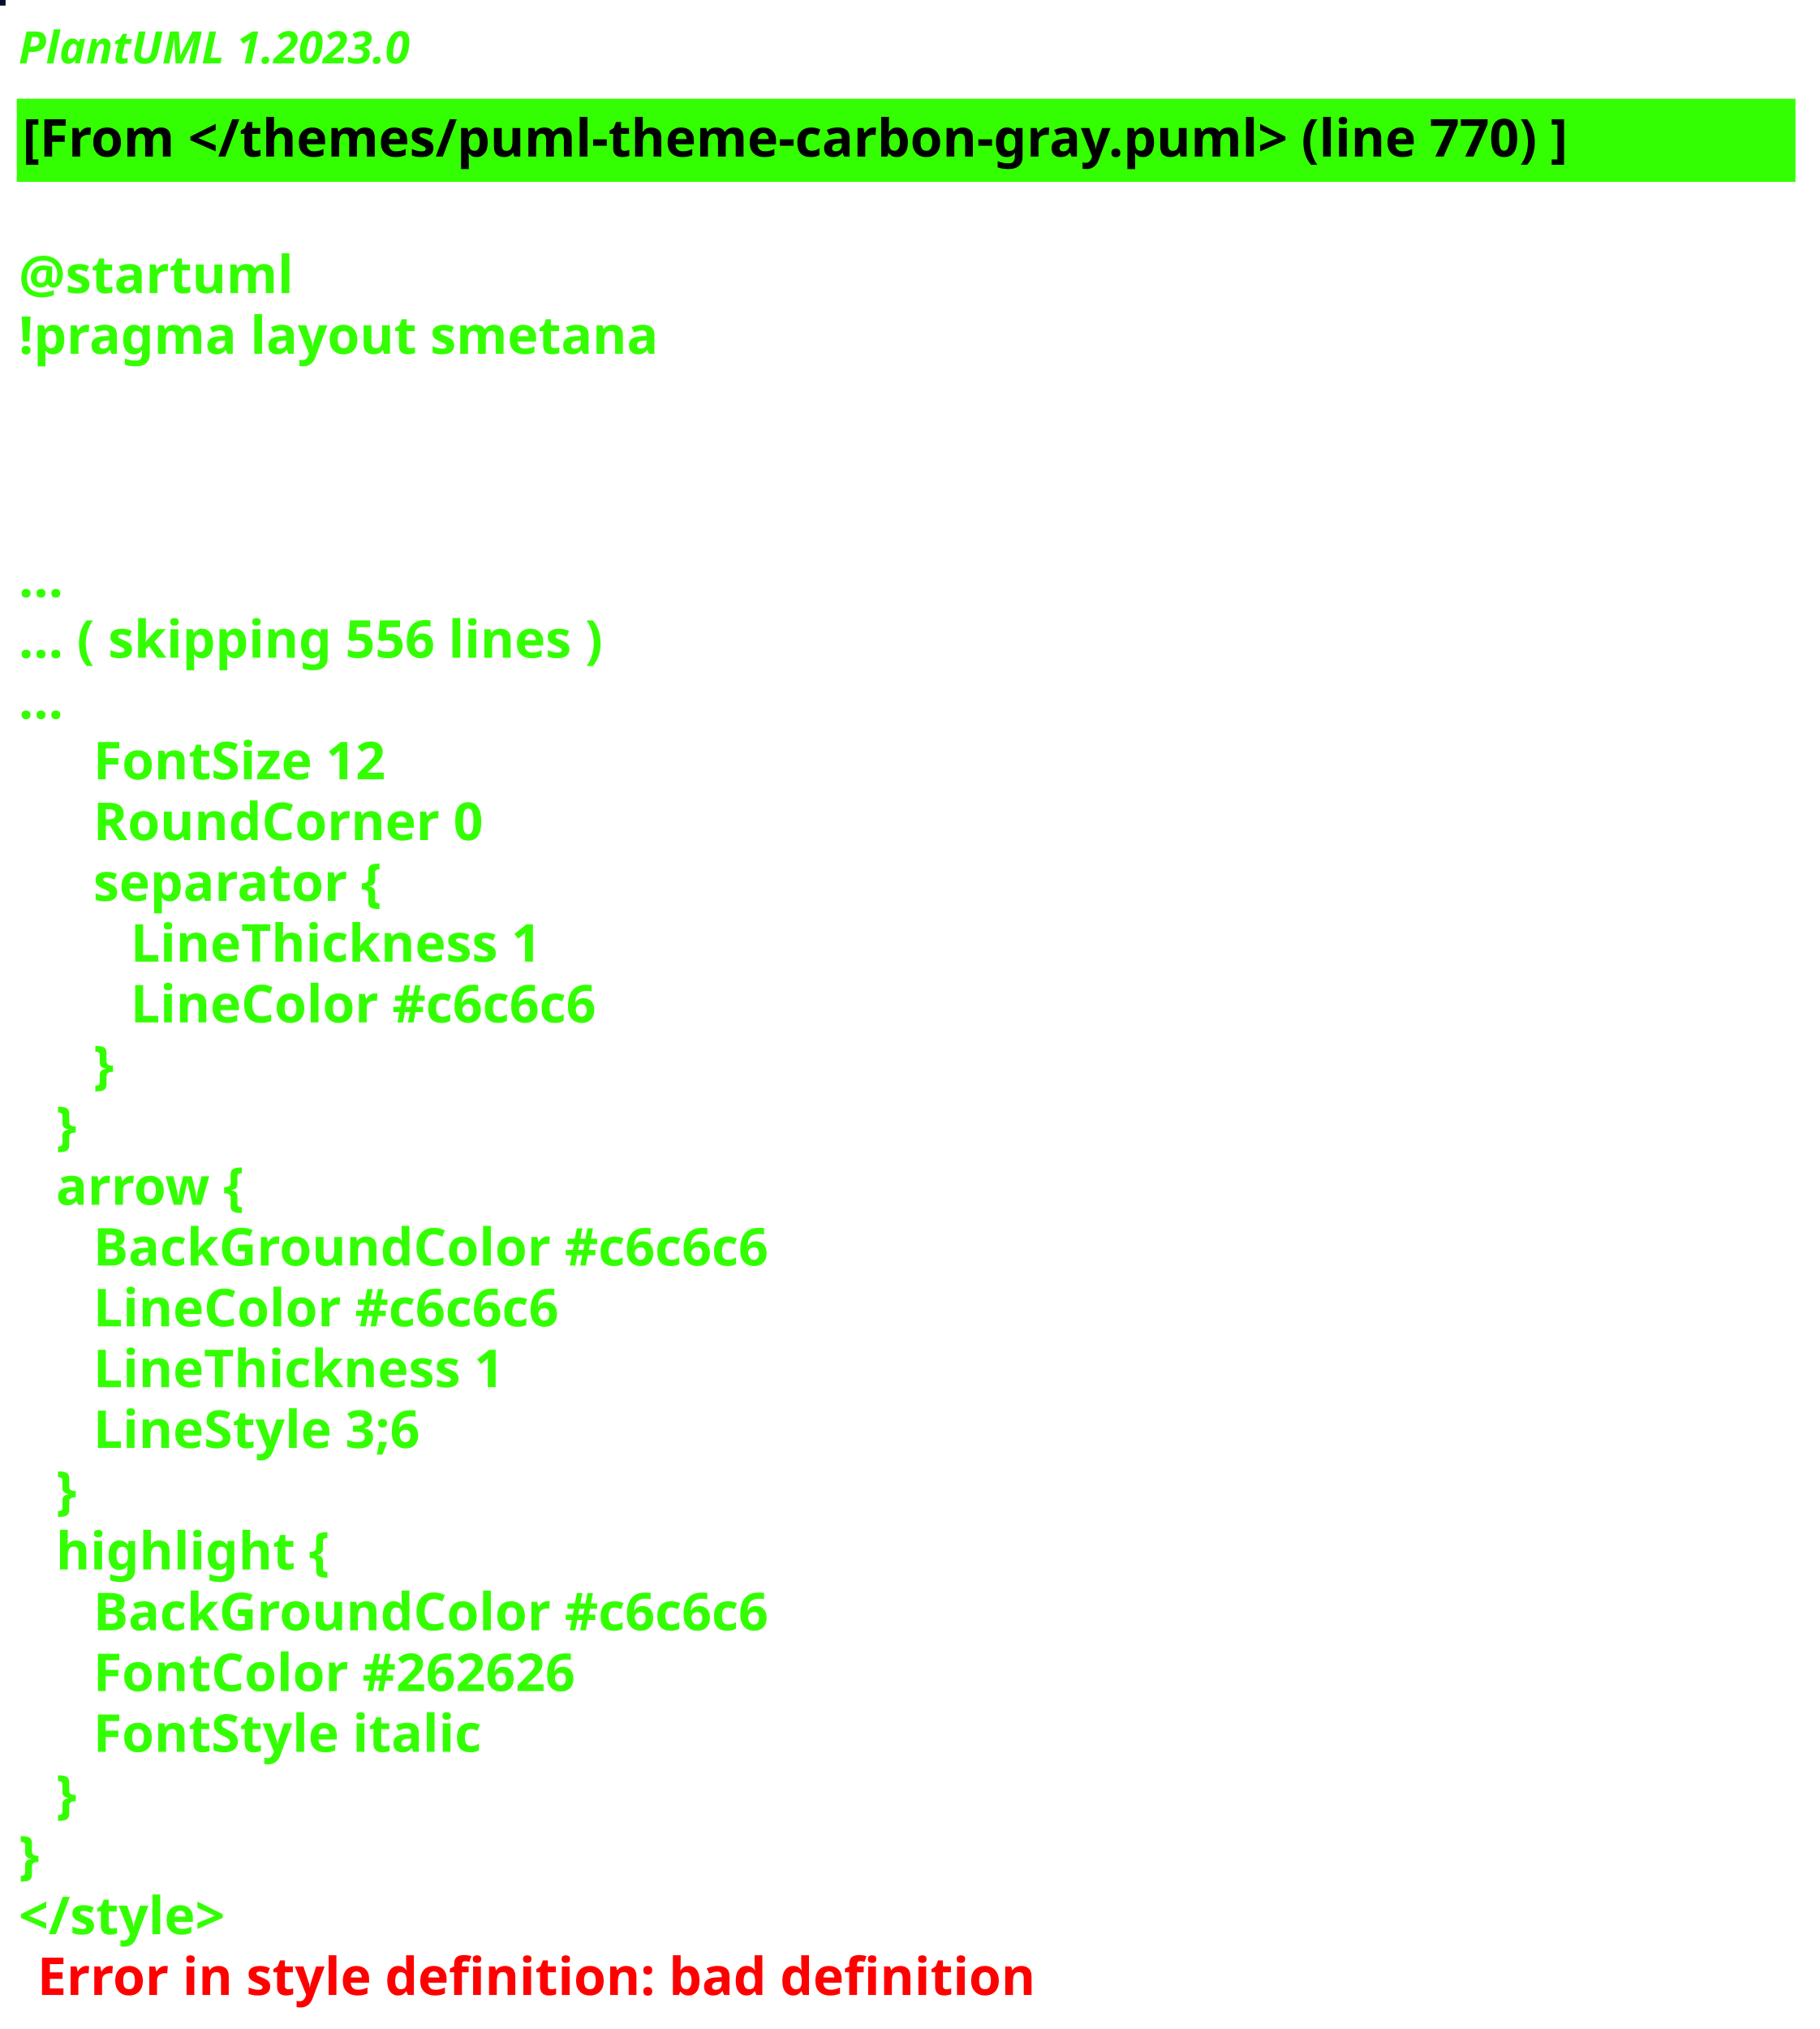
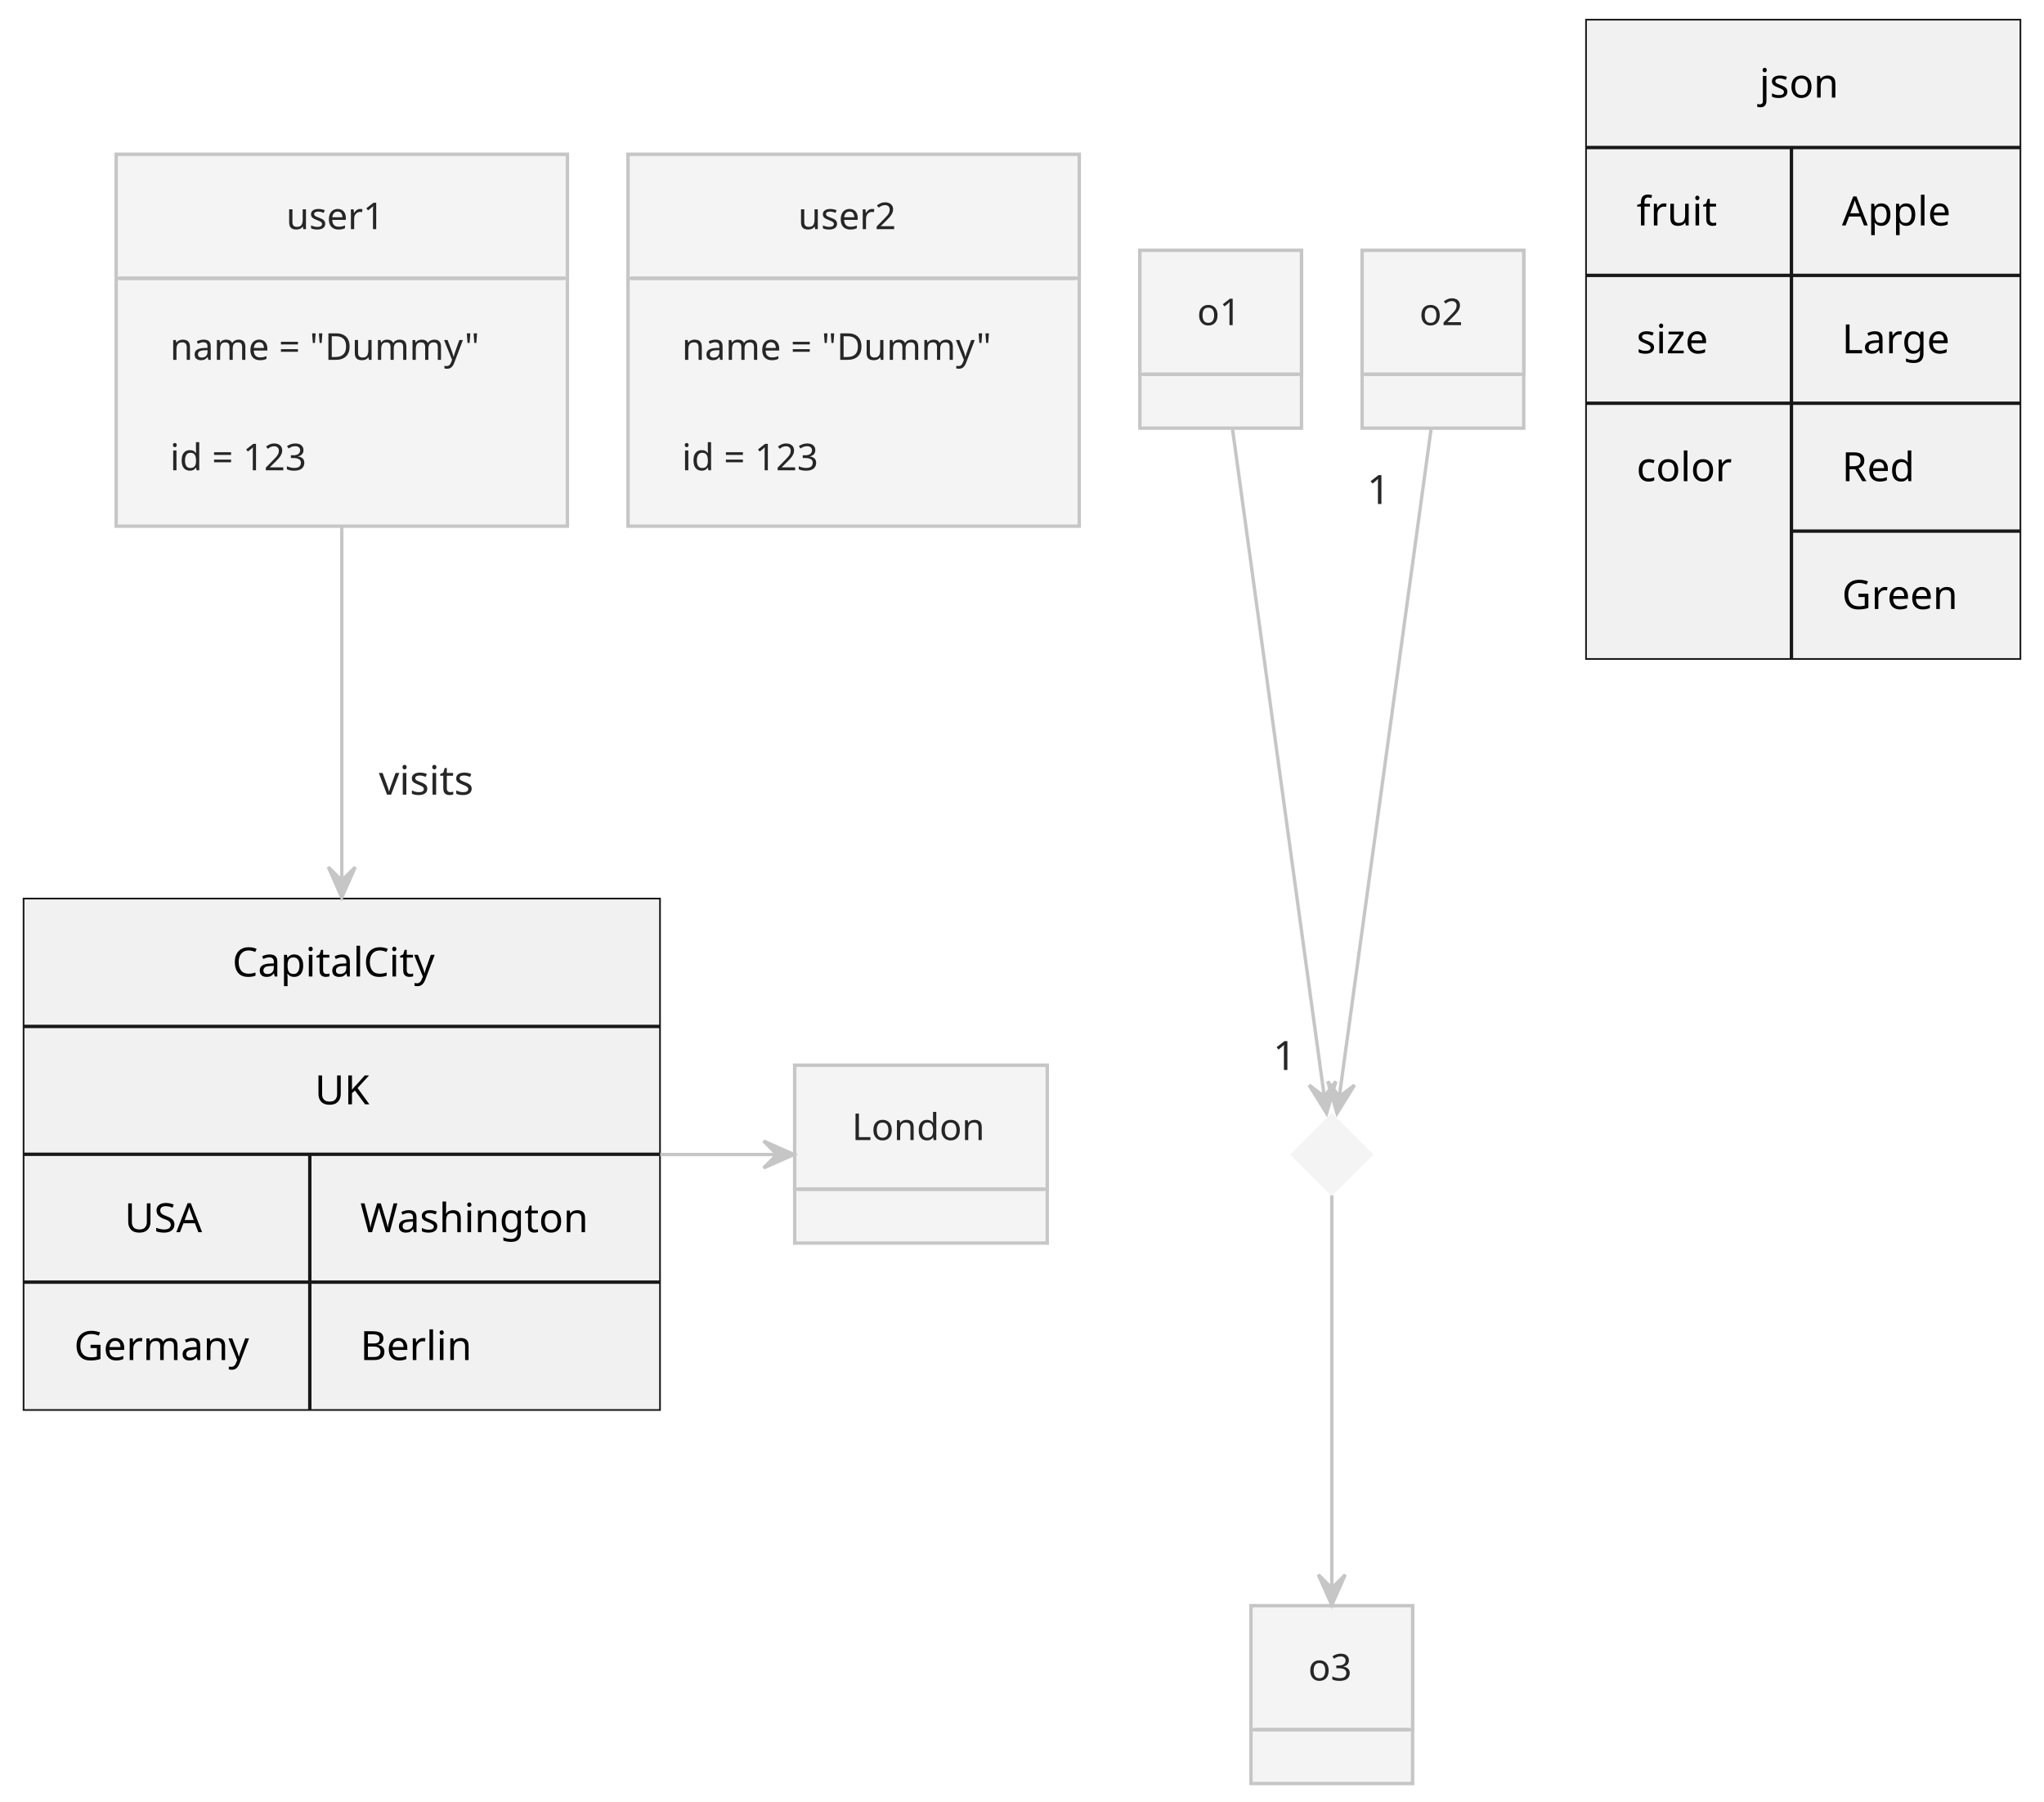
- <svg xmlns="http://www.w3.org/2000/svg" contentStyleType="text/css" height="544px" preserveAspectRatio="none" style="width:488px;height:544px;background:#000000;" version="1.1" viewBox="0 0 488 544" width="488px" zoomAndPan="magnify">
-   <defs />
+ <svg xmlns="http://www.w3.org/2000/svg" contentStyleType="text/css" height="535px" preserveAspectRatio="none" style="width:607px;height:535px;" version="1.1" viewBox="0 0 607 535" width="607px" zoomAndPan="magnify">
+   <defs>
+     <linearGradient id="gudxm9bj57b100" x1="50%" x2="50%" y1="0%" y2="100%">
+       <stop offset="0%" stop-color="#F4F4F4" />
+       <stop offset="100%" stop-color="#F4F4F4" />
+     </linearGradient>
+   </defs>
  <g>
-     <rect fill="#011226" height="1" style="stroke:#011226;stroke-width:1.0;" width="1" x="0" y="0" />
-     <text fill="#33FF02" font-family="sans-serif" font-size="12" font-style="italic" font-weight="bold" lengthAdjust="spacing" textLength="127" x="5" y="17">PlantUML 1.2023.0</text>
-     <rect fill="#33FF02" height="21.297" style="stroke:#33FF02;stroke-width:1.0;" width="476" x="5" y="26.969" />
-     <text fill="#000000" font-family="sans-serif" font-size="14" font-weight="bold" lengthAdjust="spacing" textLength="474" x="6" y="41.969">[From &lt;/themes/puml-theme-carbon-gray.puml&gt; (line 770) ]</text>
-     <text fill="#33FF02" font-family="sans-serif" font-size="14" font-weight="bold" lengthAdjust="spacing" textLength="5" x="5" y="62.266"> </text>
-     <text fill="#33FF02" font-family="sans-serif" font-size="14" font-weight="bold" lengthAdjust="spacing" textLength="79" x="5" y="78.562">@startuml</text>
-     <text fill="#33FF02" font-family="sans-serif" font-size="14" font-weight="bold" lengthAdjust="spacing" textLength="190" x="5" y="94.859">!pragma layout smetana</text>
-     <text fill="#33FF02" font-family="sans-serif" font-size="14" font-weight="bold" lengthAdjust="spacing" textLength="5" x="5" y="111.156"> </text>
-     <text fill="#33FF02" font-family="sans-serif" font-size="14" font-weight="bold" lengthAdjust="spacing" textLength="5" x="5" y="127.453"> </text>
-     <text fill="#33FF02" font-family="sans-serif" font-size="14" font-weight="bold" lengthAdjust="spacing" textLength="5" x="5" y="143.75"> </text>
-     <text fill="#33FF02" font-family="sans-serif" font-size="14" font-weight="bold" lengthAdjust="spacing" textLength="15" x="5" y="160.047">...</text>
-     <text fill="#33FF02" font-family="sans-serif" font-size="14" font-weight="bold" lengthAdjust="spacing" textLength="185" x="5" y="176.344">... ( skipping 556 lines )</text>
-     <text fill="#33FF02" font-family="sans-serif" font-size="14" font-weight="bold" lengthAdjust="spacing" textLength="15" x="5" y="192.641">...</text>
-     <text fill="#33FF02" font-family="sans-serif" font-size="14" font-weight="bold" lengthAdjust="spacing" textLength="93" x="25" y="208.938">FontSize 12</text>
-     <text fill="#33FF02" font-family="sans-serif" font-size="14" font-weight="bold" lengthAdjust="spacing" textLength="120" x="25" y="225.234">RoundCorner 0</text>
-     <text fill="#33FF02" font-family="sans-serif" font-size="14" font-weight="bold" lengthAdjust="spacing" textLength="92" x="25" y="241.531">separator {</text>
-     <text fill="#33FF02" font-family="sans-serif" font-size="14" font-weight="bold" lengthAdjust="spacing" textLength="128" x="35" y="257.828">LineThickness 1</text>
-     <text fill="#33FF02" font-family="sans-serif" font-size="14" font-weight="bold" lengthAdjust="spacing" textLength="149" x="35" y="274.125">LineColor #c6c6c6</text>
-     <text fill="#33FF02" font-family="sans-serif" font-size="14" font-weight="bold" lengthAdjust="spacing" textLength="10" x="25" y="290.422">}</text>
-     <text fill="#33FF02" font-family="sans-serif" font-size="14" font-weight="bold" lengthAdjust="spacing" textLength="10" x="15" y="306.719">}</text>
-     <text fill="#33FF02" font-family="sans-serif" font-size="14" font-weight="bold" lengthAdjust="spacing" textLength="62" x="15" y="323.016">arrow {</text>
-     <text fill="#33FF02" font-family="sans-serif" font-size="14" font-weight="bold" lengthAdjust="spacing" textLength="212" x="25" y="339.312">BackGroundColor #c6c6c6</text>
-     <text fill="#33FF02" font-family="sans-serif" font-size="14" font-weight="bold" lengthAdjust="spacing" textLength="149" x="25" y="355.609">LineColor #c6c6c6</text>
-     <text fill="#33FF02" font-family="sans-serif" font-size="14" font-weight="bold" lengthAdjust="spacing" textLength="128" x="25" y="371.906">LineThickness 1</text>
-     <text fill="#33FF02" font-family="sans-serif" font-size="14" font-weight="bold" lengthAdjust="spacing" textLength="103" x="25" y="388.203">LineStyle 3;6</text>
-     <text fill="#33FF02" font-family="sans-serif" font-size="14" font-weight="bold" lengthAdjust="spacing" textLength="10" x="15" y="404.5">}</text>
-     <text fill="#33FF02" font-family="sans-serif" font-size="14" font-weight="bold" lengthAdjust="spacing" textLength="83" x="15" y="420.797">highlight {</text>
-     <text fill="#33FF02" font-family="sans-serif" font-size="14" font-weight="bold" lengthAdjust="spacing" textLength="212" x="25" y="437.094">BackGroundColor #c6c6c6</text>
-     <text fill="#33FF02" font-family="sans-serif" font-size="14" font-weight="bold" lengthAdjust="spacing" textLength="154" x="25" y="453.391">FontColor #262626</text>
-     <text fill="#33FF02" font-family="sans-serif" font-size="14" font-weight="bold" lengthAdjust="spacing" textLength="115" x="25" y="469.688">FontStyle italic</text>
-     <text fill="#33FF02" font-family="sans-serif" font-size="14" font-weight="bold" lengthAdjust="spacing" textLength="10" x="15" y="485.984">}</text>
-     <text fill="#33FF02" font-family="sans-serif" font-size="14" font-weight="bold" lengthAdjust="spacing" textLength="10" x="5" y="502.281">}</text>
-     <text fill="#33FF02" font-family="sans-serif" font-size="14" font-weight="bold" lengthAdjust="spacing" text-decoration="wavy underline" textLength="67" x="5" y="518.578">&lt;/style&gt;</text>
-     <text fill="#FF0000" font-family="sans-serif" font-size="14" font-weight="bold" lengthAdjust="spacing" textLength="300" x="10" y="534.875">Error in style definition: bad definition</text>
+     <g id="elem_user1">
+       <rect fill="url(#gudxm9bj57b100)" height="110.414" style="stroke:#C6C6C6;stroke-width:1.0;" width="134" x="34.5" y="45.844" />
+       <rect fill="url(#gudxm9bj57b100)" height="36.805" style="stroke:#C6C6C6;stroke-width:1.0;" width="134" x="34.5" y="45.844" />
+       <text fill="#262626" font-family="&quot;IBM Plex Sans, Noto Sans, Verdana&quot;" font-size="11" lengthAdjust="spacing" textLength="33" x="85" y="68.054">user1</text>
+       <line style="stroke:#C6C6C6;stroke-width:1.0;" x1="35.5" x2="167.5" y1="82.648" y2="82.648" />
+       <text fill="#262626" font-family="&quot;IBM Plex Sans, Noto Sans, Verdana&quot;" font-size="11" lengthAdjust="spacing" textLength="102" x="50.5" y="106.859">name = "Dummy"</text>
+       <text fill="#262626" font-family="&quot;IBM Plex Sans, Noto Sans, Verdana&quot;" font-size="11" lengthAdjust="spacing" textLength="48" x="50.5" y="139.664">id = 123</text>
+     </g>
+     <g id="elem_user2">
+       <rect fill="url(#gudxm9bj57b100)" height="110.414" style="stroke:#C6C6C6;stroke-width:1.0;" width="134" x="186.5" y="45.844" />
+       <rect fill="url(#gudxm9bj57b100)" height="36.805" style="stroke:#C6C6C6;stroke-width:1.0;" width="134" x="186.5" y="45.844" />
+       <text fill="#262626" font-family="&quot;IBM Plex Sans, Noto Sans, Verdana&quot;" font-size="11" lengthAdjust="spacing" textLength="33" x="237" y="68.054">user2</text>
+       <line style="stroke:#C6C6C6;stroke-width:1.0;" x1="187.5" x2="319.5" y1="82.648" y2="82.648" />
+       <text fill="#262626" font-family="&quot;IBM Plex Sans, Noto Sans, Verdana&quot;" font-size="11" lengthAdjust="spacing" textLength="102" x="202.5" y="106.859">name = "Dummy"</text>
+       <text fill="#262626" font-family="&quot;IBM Plex Sans, Noto Sans, Verdana&quot;" font-size="11" lengthAdjust="spacing" textLength="48" x="202.5" y="139.664">id = 123</text>
+     </g>
+     <g id="elem_o1">
+       <rect fill="url(#gudxm9bj57b100)" height="52.805" style="stroke:#C6C6C6;stroke-width:1.0;" width="48" x="338.5" y="74.344" />
+       <rect fill="url(#gudxm9bj57b100)" height="36.805" style="stroke:#C6C6C6;stroke-width:1.0;" width="48" x="338.5" y="74.344" />
+       <text fill="#262626" font-family="&quot;IBM Plex Sans, Noto Sans, Verdana&quot;" font-size="11" lengthAdjust="spacing" textLength="14" x="355.5" y="96.554">o1</text>
+       <line style="stroke:#C6C6C6;stroke-width:1.0;" x1="339.5" x2="385.5" y1="111.148" y2="111.148" />
+     </g>
+     <g id="elem_o2">
+       <rect fill="url(#gudxm9bj57b100)" height="52.805" style="stroke:#C6C6C6;stroke-width:1.0;" width="48" x="404.5" y="74.344" />
+       <rect fill="url(#gudxm9bj57b100)" height="36.805" style="stroke:#C6C6C6;stroke-width:1.0;" width="48" x="404.5" y="74.344" />
+       <text fill="#262626" font-family="&quot;IBM Plex Sans, Noto Sans, Verdana&quot;" font-size="11" lengthAdjust="spacing" textLength="14" x="421.5" y="96.554">o2</text>
+       <line style="stroke:#C6C6C6;stroke-width:1.0;" x1="405.5" x2="451.5" y1="111.148" y2="111.148" />
+     </g>
+     <g id="elem_dia">
+       <polygon fill="url(#gudxm9bj57b100)" points="395.5,330.844,407.5,342.844,395.5,354.844,383.5,342.844,395.5,330.844" style="stroke:#F4F4F4;stroke-width:0.5;" />
+     </g>
+     <g id="elem_o3">
+       <rect fill="url(#gudxm9bj57b100)" height="52.805" style="stroke:#C6C6C6;stroke-width:1.0;" width="48" x="371.5" y="476.844" />
+       <rect fill="url(#gudxm9bj57b100)" height="36.805" style="stroke:#C6C6C6;stroke-width:1.0;" width="48" x="371.5" y="476.844" />
+       <text fill="#262626" font-family="&quot;IBM Plex Sans, Noto Sans, Verdana&quot;" font-size="11" lengthAdjust="spacing" textLength="14" x="388.5" y="499.054">o3</text>
+       <line style="stroke:#C6C6C6;stroke-width:1.0;" x1="372.5" x2="418.5" y1="513.648" y2="513.648" />
+     </g>
+     <g id="elem_London">
+       <rect fill="url(#gudxm9bj57b100)" height="52.805" style="stroke:#C6C6C6;stroke-width:1.0;" width="75" x="236" y="316.344" />
+       <rect fill="url(#gudxm9bj57b100)" height="36.805" style="stroke:#C6C6C6;stroke-width:1.0;" width="75" x="236" y="316.344" />
+       <text fill="#262626" font-family="&quot;IBM Plex Sans, Noto Sans, Verdana&quot;" font-size="11" lengthAdjust="spacing" textLength="41" x="253" y="338.554">London</text>
+       <line style="stroke:#C6C6C6;stroke-width:1.0;" x1="237" x2="310" y1="353.148" y2="353.148" />
+     </g>
+     <g id="elem_CapitalCity">
+       <rect fill="#F1F1F1" height="151.875" style="stroke:#181818;stroke-width:0.5;" width="189" x="7" y="266.844" />
+       <text fill="#000000" font-family="&quot;IBM Plex Sans, Noto Sans, Verdana&quot;" font-size="12" lengthAdjust="spacing" textLength="65" x="69" y="289.982">CapitalCity</text>
+       <line style="stroke:#181818;stroke-width:1.0;" x1="7" x2="196" y1="304.812" y2="304.812" />
+       <text fill="#000000" font-family="&quot;IBM Plex Sans, Noto Sans, Verdana&quot;" font-size="12" lengthAdjust="spacing" textLength="16" x="93.5" y="327.951">UK</text>
+       <line style="stroke:#181818;stroke-width:1.0;" x1="7" x2="196" y1="342.781" y2="342.781" />
+       <text fill="#000000" font-family="&quot;IBM Plex Sans, Noto Sans, Verdana&quot;" font-size="12" lengthAdjust="spacing" textLength="25" x="37" y="365.92">USA</text>
+       <text fill="#000000" font-family="&quot;IBM Plex Sans, Noto Sans, Verdana&quot;" font-size="12" lengthAdjust="spacing" textLength="74" x="107" y="365.92">Washington</text>
+       <line style="stroke:#181818;stroke-width:1.0;" x1="92" x2="92" y1="342.781" y2="380.75" />
+       <line style="stroke:#181818;stroke-width:1.0;" x1="7" x2="196" y1="380.75" y2="380.75" />
+       <text fill="#000000" font-family="&quot;IBM Plex Sans, Noto Sans, Verdana&quot;" font-size="12" lengthAdjust="spacing" textLength="55" x="22" y="403.889">Germany</text>
+       <text fill="#000000" font-family="&quot;IBM Plex Sans, Noto Sans, Verdana&quot;" font-size="12" lengthAdjust="spacing" textLength="35" x="107" y="403.889">Berlin</text>
+       <line style="stroke:#181818;stroke-width:1.0;" x1="92" x2="92" y1="380.75" y2="418.719" />
+     </g>
+     <rect fill="#F1F1F1" height="189.844" style="stroke:#181818;stroke-width:0.5;" width="129" x="471" y="5.844" />
+     <text fill="#000000" font-family="&quot;IBM Plex Sans, Noto Sans, Verdana&quot;" font-size="12" lengthAdjust="spacing" textLength="26" x="522.5" y="28.982">json</text>
+     <line style="stroke:#181818;stroke-width:1.0;" x1="532" x2="532" y1="43.812" y2="195.688" />
+     <line style="stroke:#181818;stroke-width:1.0;" x1="471" x2="600" y1="43.812" y2="43.812" />
+     <text fill="#000000" font-family="&quot;IBM Plex Sans, Noto Sans, Verdana&quot;" font-size="12" lengthAdjust="spacing" textLength="25" x="486" y="66.951">fruit</text>
+     <text fill="#000000" font-family="&quot;IBM Plex Sans, Noto Sans, Verdana&quot;" font-size="12" lengthAdjust="spacing" textLength="35" x="547" y="66.951">Apple</text>
+     <line style="stroke:#181818;stroke-width:1.0;" x1="471" x2="600" y1="81.781" y2="81.781" />
+     <text fill="#000000" font-family="&quot;IBM Plex Sans, Noto Sans, Verdana&quot;" font-size="12" lengthAdjust="spacing" textLength="23" x="486" y="104.92">size</text>
+     <text fill="#000000" font-family="&quot;IBM Plex Sans, Noto Sans, Verdana&quot;" font-size="12" lengthAdjust="spacing" textLength="35" x="547" y="104.92">Large</text>
+     <line style="stroke:#181818;stroke-width:1.0;" x1="471" x2="600" y1="119.75" y2="119.75" />
+     <text fill="#000000" font-family="&quot;IBM Plex Sans, Noto Sans, Verdana&quot;" font-size="12" lengthAdjust="spacing" textLength="31" x="486" y="142.889">color</text>
+     <text fill="#000000" font-family="&quot;IBM Plex Sans, Noto Sans, Verdana&quot;" font-size="12" lengthAdjust="spacing" textLength="24" x="547" y="142.889">Red</text>
+     <line style="stroke:#181818;stroke-width:1.0;" x1="532" x2="600" y1="157.719" y2="157.719" />
+     <text fill="#000000" font-family="&quot;IBM Plex Sans, Noto Sans, Verdana&quot;" font-size="12" lengthAdjust="spacing" textLength="38" x="547" y="180.857">Green</text>
+     <path d="M366.032,127.528 C373.148,179.284 388.959,294.272 393.955,330.61 " fill="none" style="stroke:#C6C6C6;stroke-width:1.0;" />
+     <polygon fill="#C6C6C6" points="393.955,330.61,396.692,321.149,393.274,325.656,388.767,322.239,393.955,330.61" style="stroke:#C6C6C6;stroke-width:1.0;" />
+     <path d="M424.968,127.528 C417.852,179.284 402.041,294.272 397.045,330.61 " fill="none" style="stroke:#C6C6C6;stroke-width:1.0;" />
+     <polygon fill="#C6C6C6" points="397.045,330.61,402.233,322.239,397.726,325.656,394.308,321.149,397.045,330.61" style="stroke:#C6C6C6;stroke-width:1.0;" />
+     <text fill="#262626" font-family="&quot;IBM Plex Sans, Noto Sans, Verdana&quot;" font-size="12" lengthAdjust="spacing" textLength="8" x="378.045" y="317.749">1</text>
+     <text fill="#262626" font-family="&quot;IBM Plex Sans, Noto Sans, Verdana&quot;" font-size="12" lengthAdjust="spacing" textLength="8" x="405.968" y="149.667">1</text>
+     <path d="M395.5,354.989 C395.5,380.075 395.5,441.516 395.5,476.627 " fill="none" style="stroke:#C6C6C6;stroke-width:1.0;" />
+     <polygon fill="#C6C6C6" points="395.5,476.627,399.5,467.627,395.5,471.627,391.5,467.627,395.5,476.627" style="stroke:#C6C6C6;stroke-width:1.0;" />
+     <path d="M196.054,342.844 C210.105,342.844 223.848,342.844 235.764,342.844 " fill="none" style="stroke:#C6C6C6;stroke-width:1.0;" />
+     <polygon fill="#C6C6C6" points="235.764,342.844,226.764,338.844,230.764,342.844,226.764,346.844,235.764,342.844" style="stroke:#C6C6C6;stroke-width:1.0;" />
+     <path d="M101.5,156.004 C101.5,188.631 101.5,230.665 101.5,266.5 " fill="none" style="stroke:#C6C6C6;stroke-width:1.0;" />
+     <polygon fill="#C6C6C6" points="101.5,266.5,105.5,257.5,101.5,261.5,97.5,257.5,101.5,266.5" style="stroke:#C6C6C6;stroke-width:1.0;" />
+     <text fill="#262626" font-family="&quot;IBM Plex Sans, Noto Sans, Verdana&quot;" font-size="12" lengthAdjust="spacing" textLength="31" x="112.5" y="235.982">visits</text>
  </g>
</svg>
